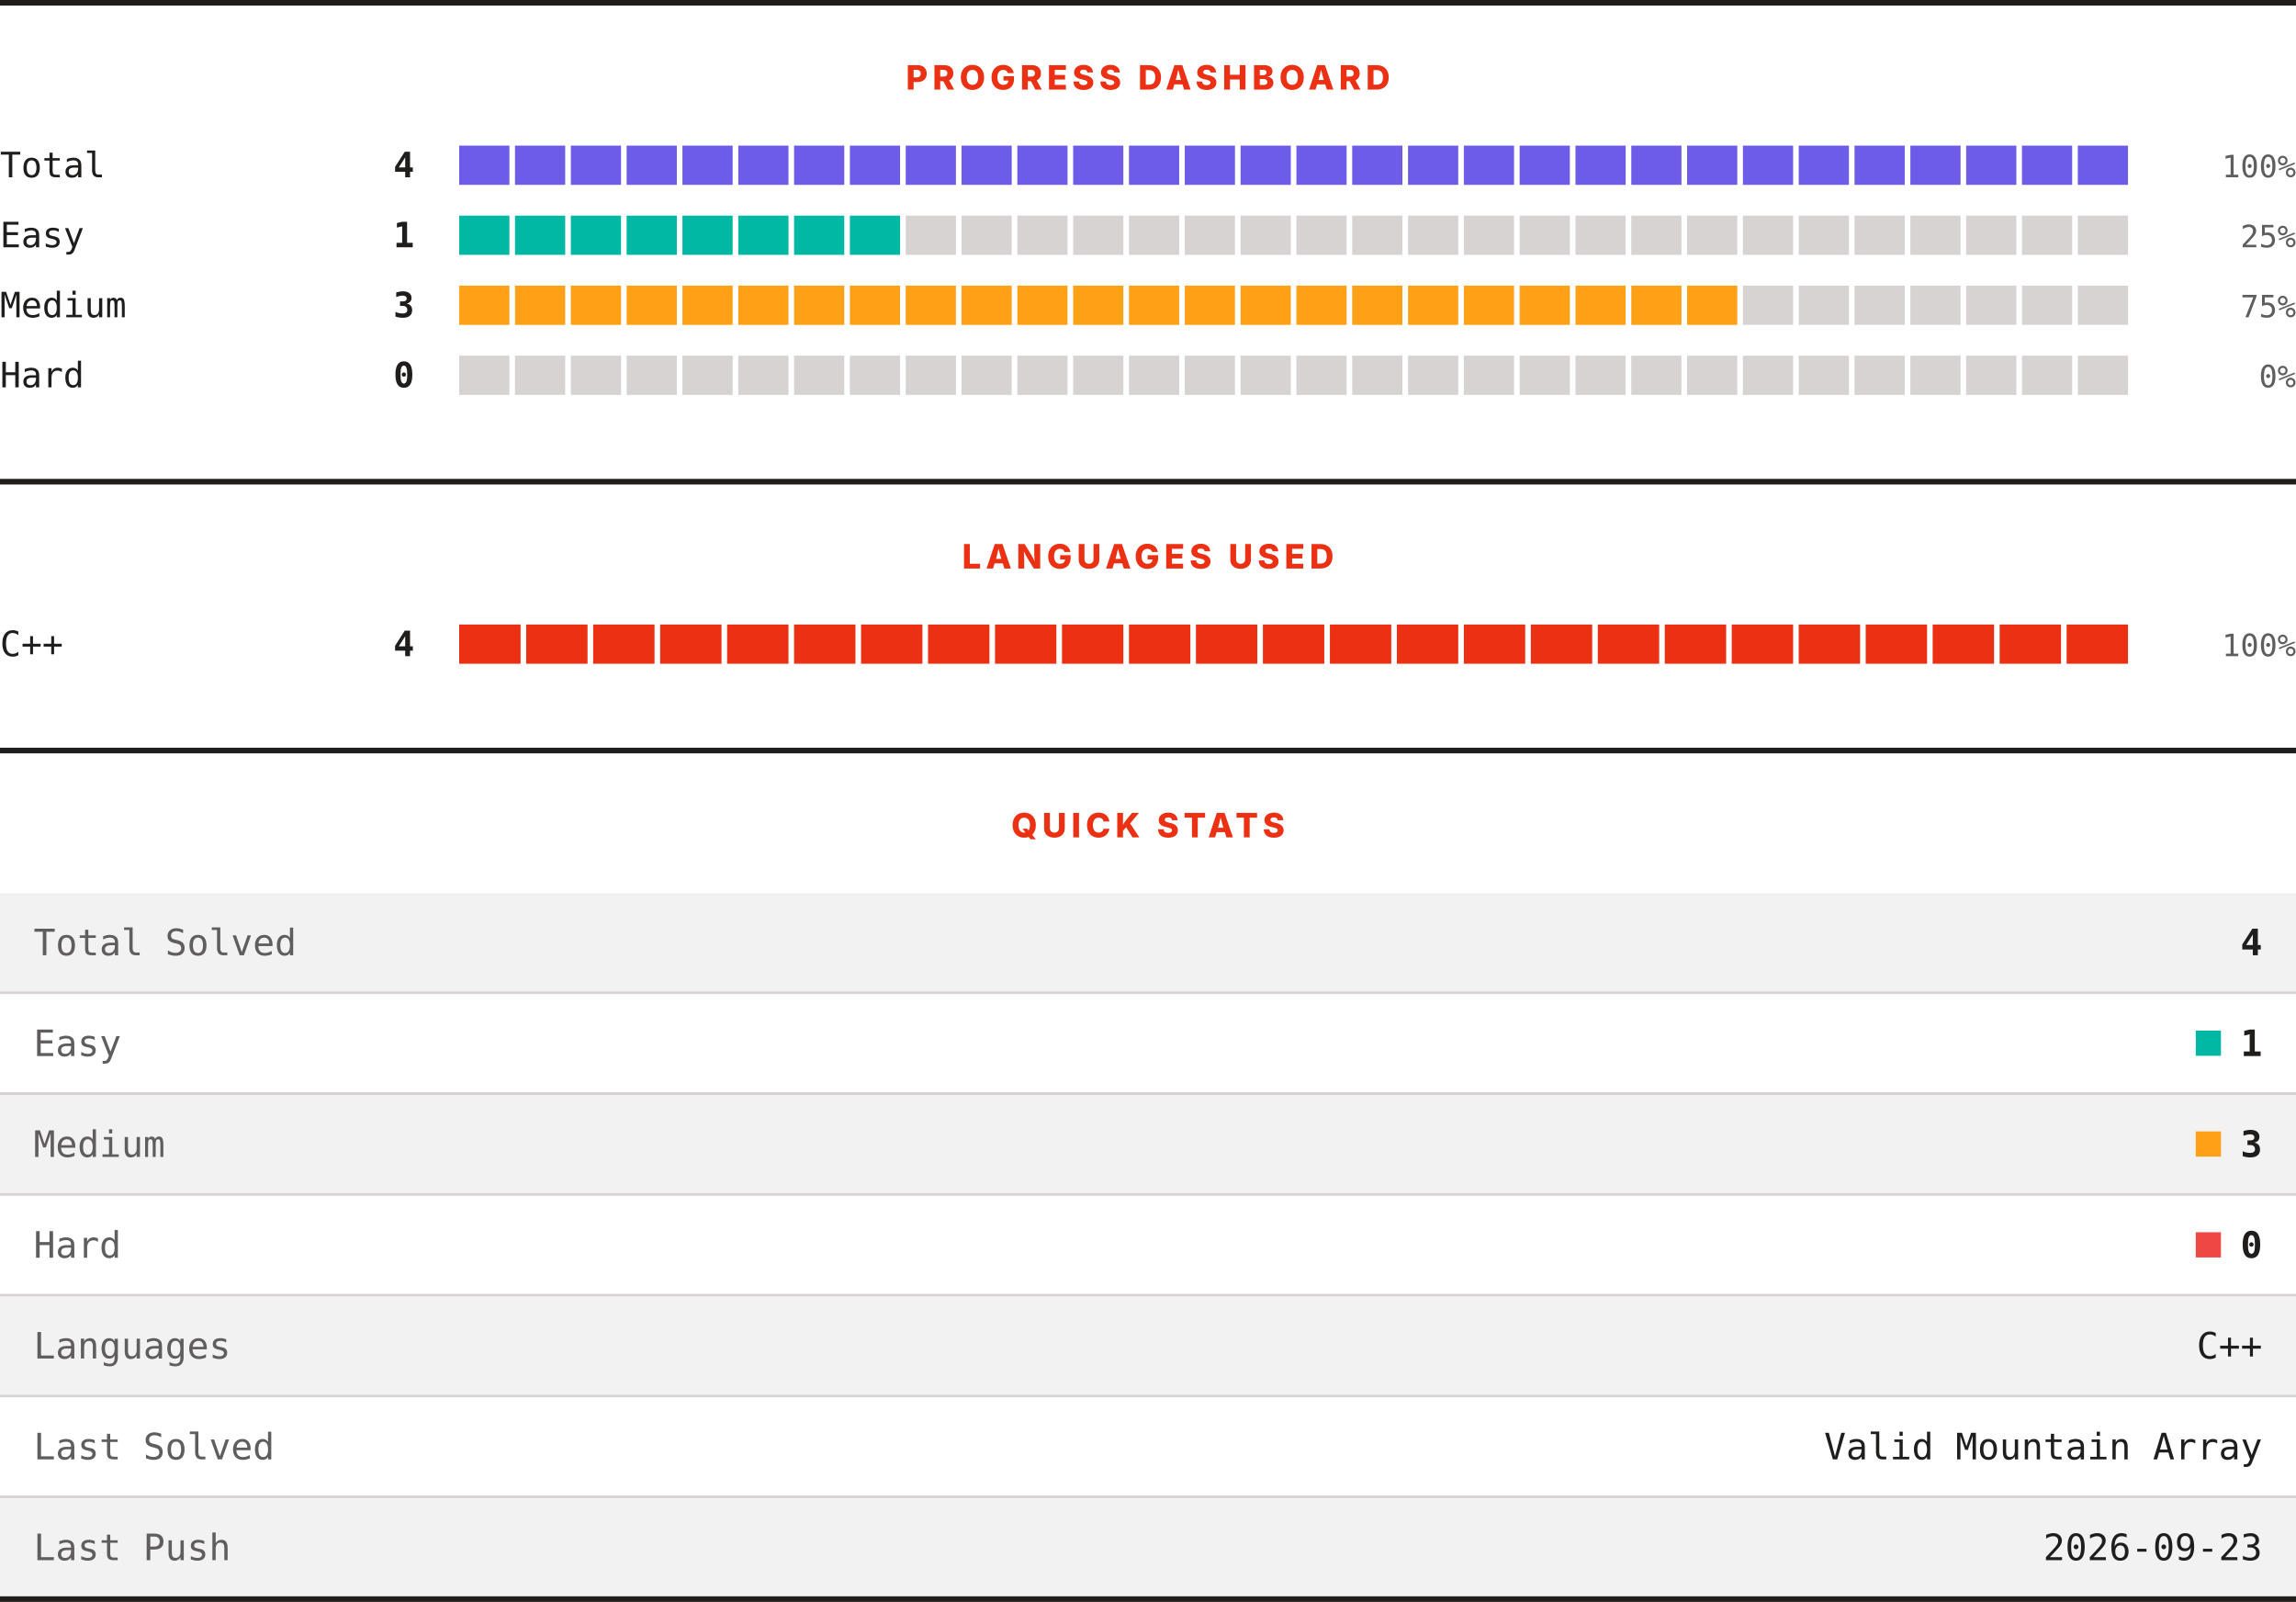
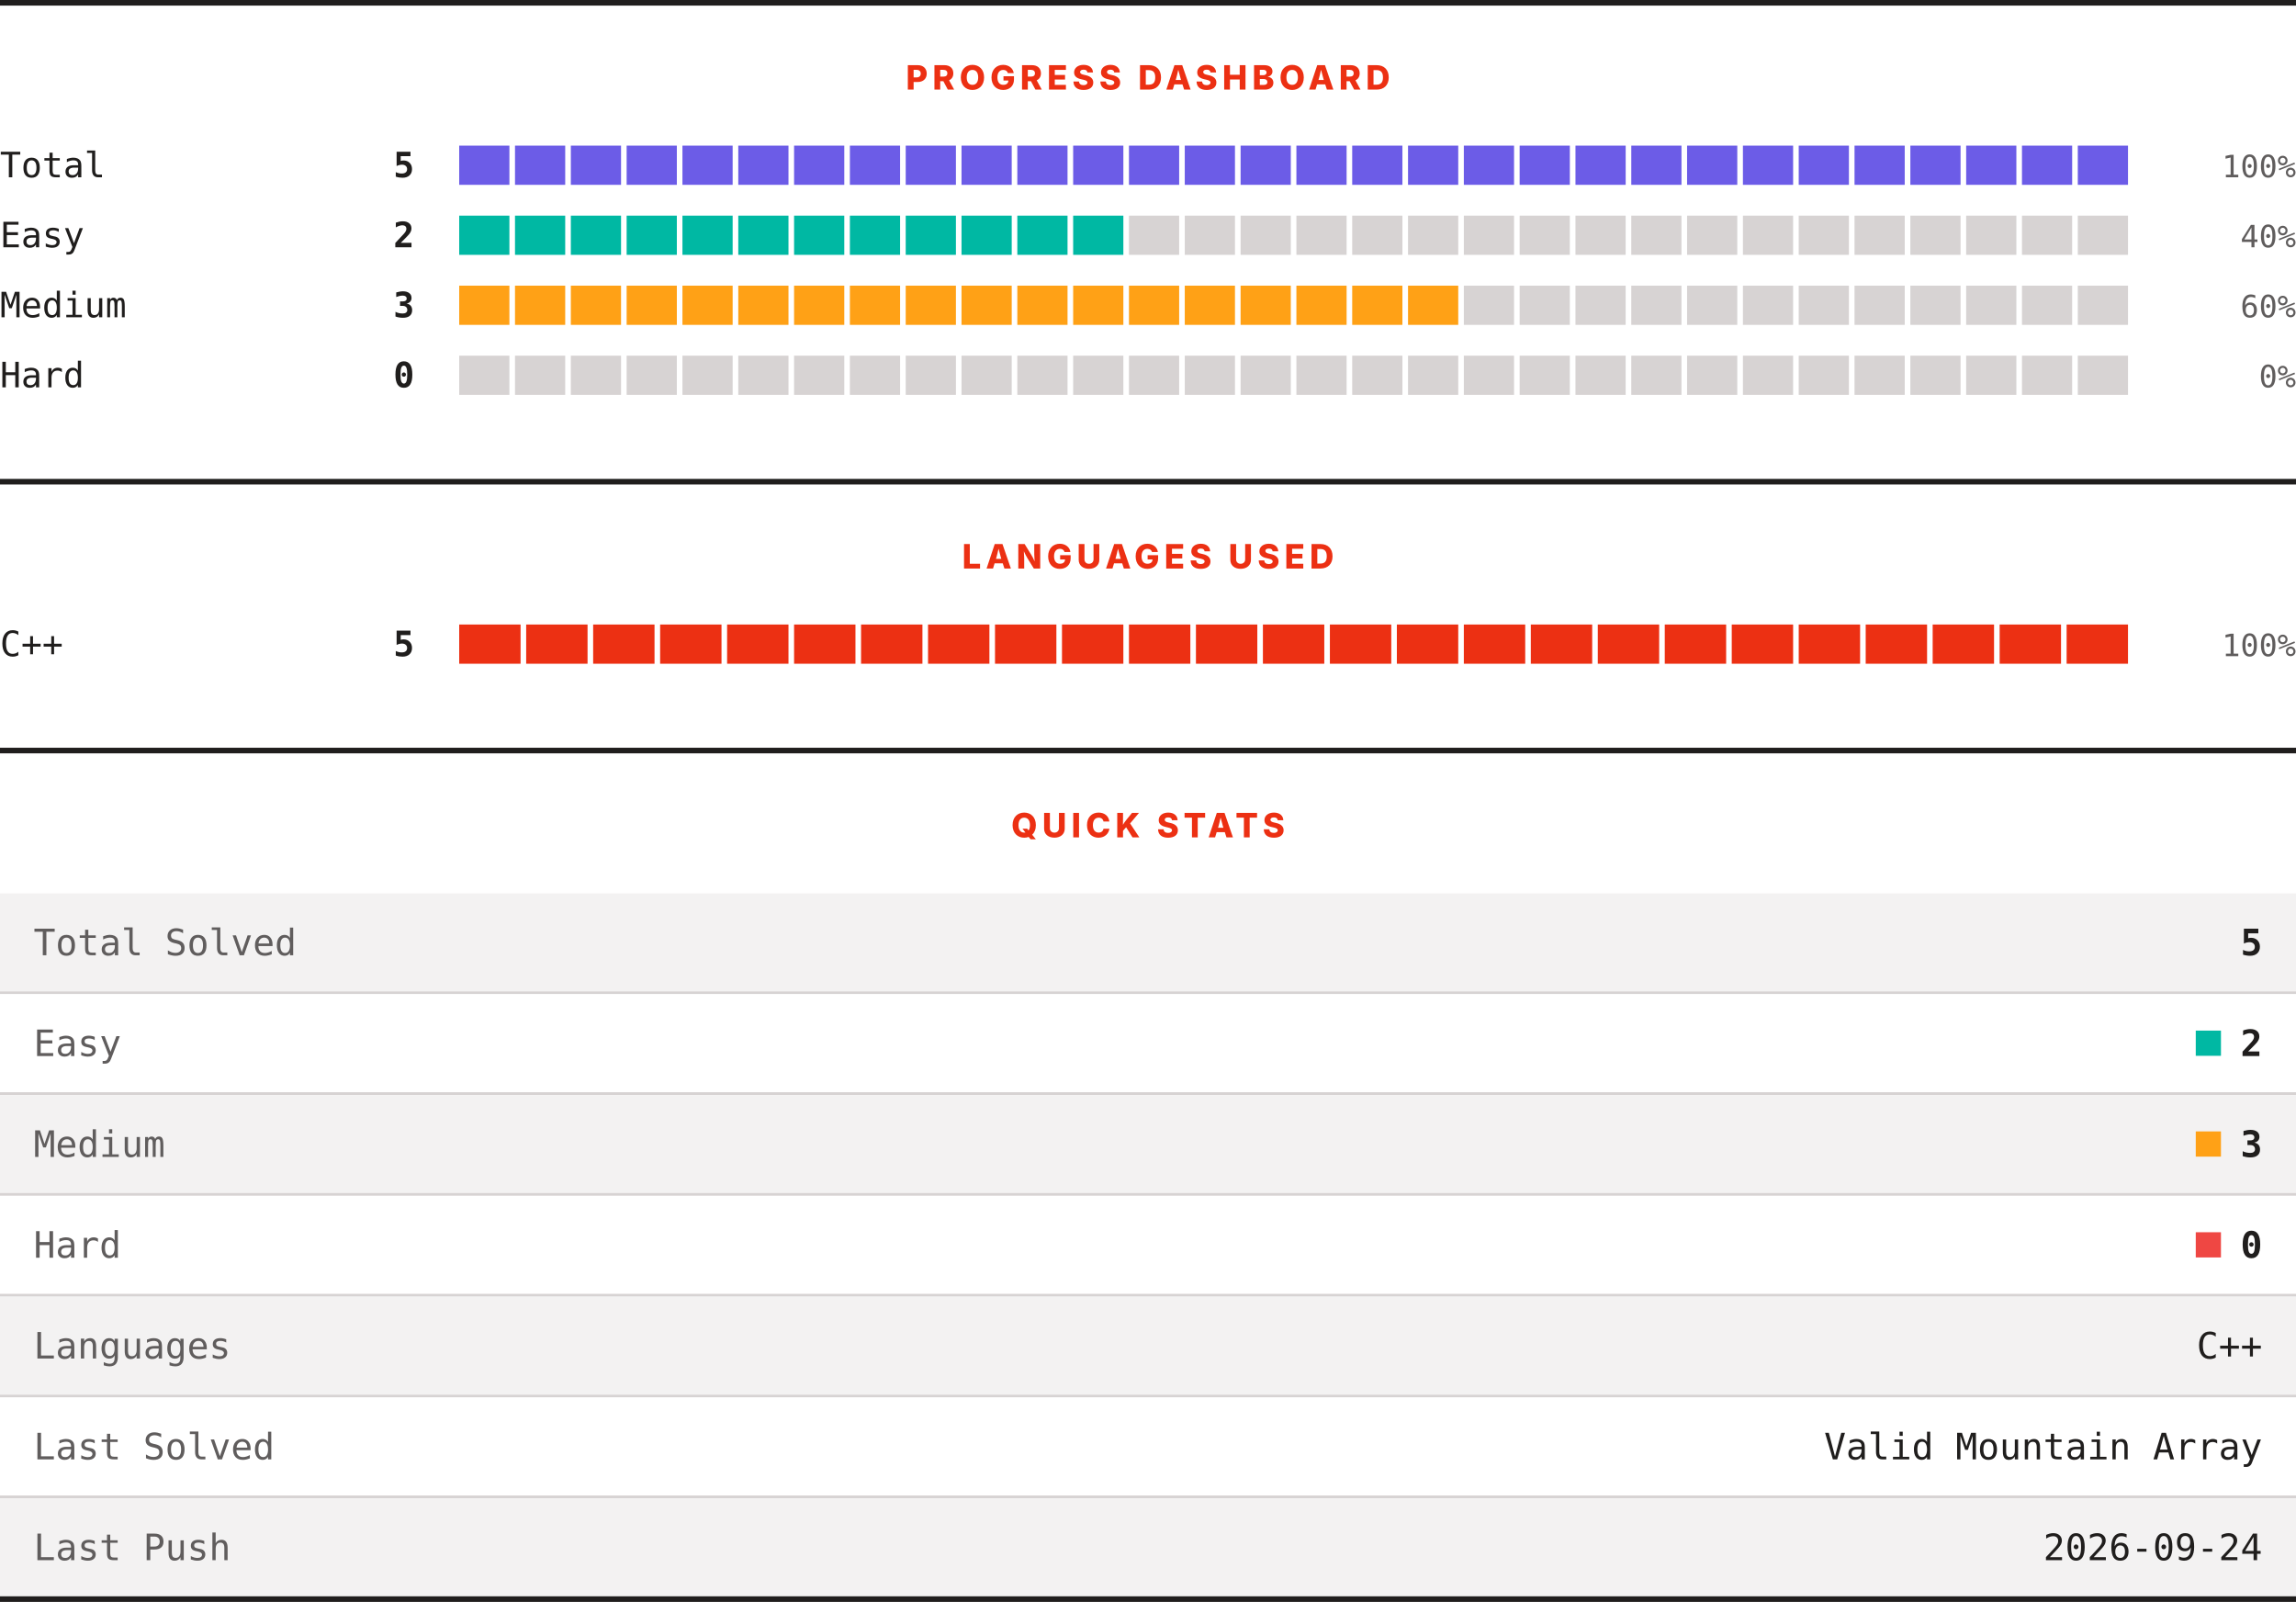
<svg xmlns="http://www.w3.org/2000/svg" width="820" height="572" viewBox="0 0 820 572" role="img" aria-label="LeetCode progress, languages and quick stats">
  <rect width="820" height="572" fill="#ffffff" />
  <rect x="0" y="0" width="820" height="2" fill="#201e1d" />
  <text x="410" y="32" text-anchor="middle" font-family="Archivo, system-ui, -apple-system, Segoe UI, sans-serif" font-size="12" font-weight="800" letter-spacing="1.68" fill="#ec3013">PROGRESS DASHBOARD</text>
  <text x="0" y="63.3" font-family="ui-monospace, SFMono-Regular, Menlo, Consolas, monospace" font-size="12.5" fill="#201e1d">Total</text>
-   <text x="148" y="63.3" text-anchor="end" font-family="ui-monospace, SFMono-Regular, Menlo, Consolas, monospace" font-size="12.5" font-weight="700" fill="#201e1d">4</text>
+   <text x="148" y="63.3" text-anchor="end" font-family="ui-monospace, SFMono-Regular, Menlo, Consolas, monospace" font-size="12.5" font-weight="700" fill="#201e1d">5</text>
  <rect x="164.00" y="52" width="17.93" height="14" fill="#6c5ce7" />
  <rect x="183.93" y="52" width="17.93" height="14" fill="#6c5ce7" />
  <rect x="203.87" y="52" width="17.93" height="14" fill="#6c5ce7" />
  <rect x="223.80" y="52" width="17.93" height="14" fill="#6c5ce7" />
  <rect x="243.73" y="52" width="17.93" height="14" fill="#6c5ce7" />
  <rect x="263.67" y="52" width="17.93" height="14" fill="#6c5ce7" />
  <rect x="283.60" y="52" width="17.93" height="14" fill="#6c5ce7" />
  <rect x="303.53" y="52" width="17.93" height="14" fill="#6c5ce7" />
  <rect x="323.47" y="52" width="17.93" height="14" fill="#6c5ce7" />
  <rect x="343.40" y="52" width="17.93" height="14" fill="#6c5ce7" />
  <rect x="363.33" y="52" width="17.93" height="14" fill="#6c5ce7" />
  <rect x="383.27" y="52" width="17.93" height="14" fill="#6c5ce7" />
  <rect x="403.20" y="52" width="17.93" height="14" fill="#6c5ce7" />
  <rect x="423.13" y="52" width="17.93" height="14" fill="#6c5ce7" />
  <rect x="443.07" y="52" width="17.93" height="14" fill="#6c5ce7" />
  <rect x="463.00" y="52" width="17.93" height="14" fill="#6c5ce7" />
  <rect x="482.93" y="52" width="17.93" height="14" fill="#6c5ce7" />
  <rect x="502.87" y="52" width="17.93" height="14" fill="#6c5ce7" />
  <rect x="522.80" y="52" width="17.93" height="14" fill="#6c5ce7" />
  <rect x="542.73" y="52" width="17.93" height="14" fill="#6c5ce7" />
  <rect x="562.67" y="52" width="17.93" height="14" fill="#6c5ce7" />
  <rect x="582.60" y="52" width="17.93" height="14" fill="#6c5ce7" />
  <rect x="602.53" y="52" width="17.93" height="14" fill="#6c5ce7" />
  <rect x="622.47" y="52" width="17.93" height="14" fill="#6c5ce7" />
  <rect x="642.40" y="52" width="17.93" height="14" fill="#6c5ce7" />
  <rect x="662.33" y="52" width="17.93" height="14" fill="#6c5ce7" />
  <rect x="682.27" y="52" width="17.93" height="14" fill="#6c5ce7" />
  <rect x="702.20" y="52" width="17.93" height="14" fill="#6c5ce7" />
  <rect x="722.13" y="52" width="17.93" height="14" fill="#6c5ce7" />
  <rect x="742.07" y="52" width="17.93" height="14" fill="#6c5ce7" />
  <text x="820" y="63.3" text-anchor="end" font-family="ui-monospace, SFMono-Regular, Menlo, Consolas, monospace" font-size="11" fill="#605d5d">100%</text>
  <text x="0" y="88.3" font-family="ui-monospace, SFMono-Regular, Menlo, Consolas, monospace" font-size="12.5" fill="#201e1d">Easy</text>
-   <text x="148" y="88.3" text-anchor="end" font-family="ui-monospace, SFMono-Regular, Menlo, Consolas, monospace" font-size="12.5" font-weight="700" fill="#201e1d">1</text>
+   <text x="148" y="88.3" text-anchor="end" font-family="ui-monospace, SFMono-Regular, Menlo, Consolas, monospace" font-size="12.5" font-weight="700" fill="#201e1d">2</text>
  <rect x="164.00" y="77" width="17.93" height="14" fill="#00b8a3" />
  <rect x="183.93" y="77" width="17.93" height="14" fill="#00b8a3" />
  <rect x="203.87" y="77" width="17.93" height="14" fill="#00b8a3" />
  <rect x="223.80" y="77" width="17.93" height="14" fill="#00b8a3" />
  <rect x="243.73" y="77" width="17.93" height="14" fill="#00b8a3" />
  <rect x="263.67" y="77" width="17.93" height="14" fill="#00b8a3" />
  <rect x="283.60" y="77" width="17.93" height="14" fill="#00b8a3" />
  <rect x="303.53" y="77" width="17.93" height="14" fill="#00b8a3" />
-   <rect x="323.47" y="77" width="17.93" height="14" fill="#d7d3d3" />
-   <rect x="343.40" y="77" width="17.93" height="14" fill="#d7d3d3" />
-   <rect x="363.33" y="77" width="17.93" height="14" fill="#d7d3d3" />
-   <rect x="383.27" y="77" width="17.93" height="14" fill="#d7d3d3" />
+   <rect x="323.47" y="77" width="17.93" height="14" fill="#00b8a3" />
+   <rect x="343.40" y="77" width="17.93" height="14" fill="#00b8a3" />
+   <rect x="363.33" y="77" width="17.93" height="14" fill="#00b8a3" />
+   <rect x="383.27" y="77" width="17.93" height="14" fill="#00b8a3" />
  <rect x="403.20" y="77" width="17.93" height="14" fill="#d7d3d3" />
  <rect x="423.13" y="77" width="17.93" height="14" fill="#d7d3d3" />
  <rect x="443.07" y="77" width="17.93" height="14" fill="#d7d3d3" />
  <rect x="463.00" y="77" width="17.93" height="14" fill="#d7d3d3" />
  <rect x="482.93" y="77" width="17.93" height="14" fill="#d7d3d3" />
  <rect x="502.87" y="77" width="17.93" height="14" fill="#d7d3d3" />
  <rect x="522.80" y="77" width="17.93" height="14" fill="#d7d3d3" />
  <rect x="542.73" y="77" width="17.93" height="14" fill="#d7d3d3" />
  <rect x="562.67" y="77" width="17.93" height="14" fill="#d7d3d3" />
  <rect x="582.60" y="77" width="17.93" height="14" fill="#d7d3d3" />
  <rect x="602.53" y="77" width="17.93" height="14" fill="#d7d3d3" />
  <rect x="622.47" y="77" width="17.93" height="14" fill="#d7d3d3" />
  <rect x="642.40" y="77" width="17.93" height="14" fill="#d7d3d3" />
  <rect x="662.33" y="77" width="17.93" height="14" fill="#d7d3d3" />
  <rect x="682.27" y="77" width="17.93" height="14" fill="#d7d3d3" />
  <rect x="702.20" y="77" width="17.93" height="14" fill="#d7d3d3" />
  <rect x="722.13" y="77" width="17.93" height="14" fill="#d7d3d3" />
  <rect x="742.07" y="77" width="17.93" height="14" fill="#d7d3d3" />
-   <text x="820" y="88.3" text-anchor="end" font-family="ui-monospace, SFMono-Regular, Menlo, Consolas, monospace" font-size="11" fill="#605d5d">25%</text>
+   <text x="820" y="88.3" text-anchor="end" font-family="ui-monospace, SFMono-Regular, Menlo, Consolas, monospace" font-size="11" fill="#605d5d">40%</text>
  <text x="0" y="113.3" font-family="ui-monospace, SFMono-Regular, Menlo, Consolas, monospace" font-size="12.5" fill="#201e1d">Medium</text>
  <text x="148" y="113.3" text-anchor="end" font-family="ui-monospace, SFMono-Regular, Menlo, Consolas, monospace" font-size="12.5" font-weight="700" fill="#201e1d">3</text>
  <rect x="164.00" y="102" width="17.93" height="14" fill="#ffa116" />
  <rect x="183.93" y="102" width="17.93" height="14" fill="#ffa116" />
  <rect x="203.87" y="102" width="17.93" height="14" fill="#ffa116" />
  <rect x="223.80" y="102" width="17.93" height="14" fill="#ffa116" />
  <rect x="243.73" y="102" width="17.93" height="14" fill="#ffa116" />
  <rect x="263.67" y="102" width="17.93" height="14" fill="#ffa116" />
  <rect x="283.60" y="102" width="17.93" height="14" fill="#ffa116" />
  <rect x="303.53" y="102" width="17.93" height="14" fill="#ffa116" />
  <rect x="323.47" y="102" width="17.93" height="14" fill="#ffa116" />
  <rect x="343.40" y="102" width="17.93" height="14" fill="#ffa116" />
  <rect x="363.33" y="102" width="17.93" height="14" fill="#ffa116" />
  <rect x="383.27" y="102" width="17.93" height="14" fill="#ffa116" />
  <rect x="403.20" y="102" width="17.93" height="14" fill="#ffa116" />
  <rect x="423.13" y="102" width="17.93" height="14" fill="#ffa116" />
  <rect x="443.07" y="102" width="17.93" height="14" fill="#ffa116" />
  <rect x="463.00" y="102" width="17.93" height="14" fill="#ffa116" />
  <rect x="482.93" y="102" width="17.93" height="14" fill="#ffa116" />
  <rect x="502.87" y="102" width="17.93" height="14" fill="#ffa116" />
-   <rect x="522.80" y="102" width="17.93" height="14" fill="#ffa116" />
-   <rect x="542.73" y="102" width="17.93" height="14" fill="#ffa116" />
-   <rect x="562.67" y="102" width="17.93" height="14" fill="#ffa116" />
-   <rect x="582.60" y="102" width="17.93" height="14" fill="#ffa116" />
-   <rect x="602.53" y="102" width="17.93" height="14" fill="#ffa116" />
+   <rect x="522.80" y="102" width="17.93" height="14" fill="#d7d3d3" />
+   <rect x="542.73" y="102" width="17.93" height="14" fill="#d7d3d3" />
+   <rect x="562.67" y="102" width="17.93" height="14" fill="#d7d3d3" />
+   <rect x="582.60" y="102" width="17.93" height="14" fill="#d7d3d3" />
+   <rect x="602.53" y="102" width="17.93" height="14" fill="#d7d3d3" />
  <rect x="622.47" y="102" width="17.93" height="14" fill="#d7d3d3" />
  <rect x="642.40" y="102" width="17.93" height="14" fill="#d7d3d3" />
  <rect x="662.33" y="102" width="17.93" height="14" fill="#d7d3d3" />
  <rect x="682.27" y="102" width="17.93" height="14" fill="#d7d3d3" />
  <rect x="702.20" y="102" width="17.93" height="14" fill="#d7d3d3" />
  <rect x="722.13" y="102" width="17.93" height="14" fill="#d7d3d3" />
  <rect x="742.07" y="102" width="17.93" height="14" fill="#d7d3d3" />
-   <text x="820" y="113.3" text-anchor="end" font-family="ui-monospace, SFMono-Regular, Menlo, Consolas, monospace" font-size="11" fill="#605d5d">75%</text>
+   <text x="820" y="113.3" text-anchor="end" font-family="ui-monospace, SFMono-Regular, Menlo, Consolas, monospace" font-size="11" fill="#605d5d">60%</text>
  <text x="0" y="138.3" font-family="ui-monospace, SFMono-Regular, Menlo, Consolas, monospace" font-size="12.5" fill="#201e1d">Hard</text>
  <text x="148" y="138.3" text-anchor="end" font-family="ui-monospace, SFMono-Regular, Menlo, Consolas, monospace" font-size="12.5" font-weight="700" fill="#201e1d">0</text>
  <rect x="164.00" y="127" width="17.93" height="14" fill="#d7d3d3" />
  <rect x="183.93" y="127" width="17.93" height="14" fill="#d7d3d3" />
  <rect x="203.87" y="127" width="17.93" height="14" fill="#d7d3d3" />
  <rect x="223.80" y="127" width="17.93" height="14" fill="#d7d3d3" />
  <rect x="243.73" y="127" width="17.93" height="14" fill="#d7d3d3" />
  <rect x="263.67" y="127" width="17.93" height="14" fill="#d7d3d3" />
  <rect x="283.60" y="127" width="17.93" height="14" fill="#d7d3d3" />
  <rect x="303.53" y="127" width="17.93" height="14" fill="#d7d3d3" />
  <rect x="323.47" y="127" width="17.93" height="14" fill="#d7d3d3" />
  <rect x="343.40" y="127" width="17.93" height="14" fill="#d7d3d3" />
  <rect x="363.33" y="127" width="17.93" height="14" fill="#d7d3d3" />
  <rect x="383.27" y="127" width="17.93" height="14" fill="#d7d3d3" />
  <rect x="403.20" y="127" width="17.93" height="14" fill="#d7d3d3" />
  <rect x="423.13" y="127" width="17.93" height="14" fill="#d7d3d3" />
  <rect x="443.07" y="127" width="17.93" height="14" fill="#d7d3d3" />
  <rect x="463.00" y="127" width="17.93" height="14" fill="#d7d3d3" />
  <rect x="482.93" y="127" width="17.93" height="14" fill="#d7d3d3" />
  <rect x="502.87" y="127" width="17.93" height="14" fill="#d7d3d3" />
  <rect x="522.80" y="127" width="17.93" height="14" fill="#d7d3d3" />
  <rect x="542.73" y="127" width="17.93" height="14" fill="#d7d3d3" />
  <rect x="562.67" y="127" width="17.93" height="14" fill="#d7d3d3" />
  <rect x="582.60" y="127" width="17.93" height="14" fill="#d7d3d3" />
  <rect x="602.53" y="127" width="17.93" height="14" fill="#d7d3d3" />
  <rect x="622.47" y="127" width="17.93" height="14" fill="#d7d3d3" />
  <rect x="642.40" y="127" width="17.93" height="14" fill="#d7d3d3" />
  <rect x="662.33" y="127" width="17.93" height="14" fill="#d7d3d3" />
  <rect x="682.27" y="127" width="17.93" height="14" fill="#d7d3d3" />
  <rect x="702.20" y="127" width="17.93" height="14" fill="#d7d3d3" />
  <rect x="722.13" y="127" width="17.93" height="14" fill="#d7d3d3" />
  <rect x="742.07" y="127" width="17.93" height="14" fill="#d7d3d3" />
  <text x="820" y="138.3" text-anchor="end" font-family="ui-monospace, SFMono-Regular, Menlo, Consolas, monospace" font-size="11" fill="#605d5d">0%</text>
  <rect x="0" y="171" width="820" height="2" fill="#201e1d" />
  <text x="410" y="203" text-anchor="middle" font-family="Archivo, system-ui, -apple-system, Segoe UI, sans-serif" font-size="12" font-weight="800" letter-spacing="1.68" fill="#ec3013">LANGUAGES USED</text>
  <text x="0" y="234.3" font-family="ui-monospace, SFMono-Regular, Menlo, Consolas, monospace" font-size="12.5" fill="#201e1d">C++</text>
-   <text x="148" y="234.3" text-anchor="end" font-family="ui-monospace, SFMono-Regular, Menlo, Consolas, monospace" font-size="12.5" font-weight="700" fill="#201e1d">4</text>
+   <text x="148" y="234.3" text-anchor="end" font-family="ui-monospace, SFMono-Regular, Menlo, Consolas, monospace" font-size="12.5" font-weight="700" fill="#201e1d">5</text>
  <rect x="164.00" y="223" width="21.92" height="14" fill="#ec3013" />
  <rect x="187.92" y="223" width="21.92" height="14" fill="#ec3013" />
  <rect x="211.84" y="223" width="21.92" height="14" fill="#ec3013" />
  <rect x="235.76" y="223" width="21.92" height="14" fill="#ec3013" />
  <rect x="259.68" y="223" width="21.92" height="14" fill="#ec3013" />
  <rect x="283.60" y="223" width="21.92" height="14" fill="#ec3013" />
  <rect x="307.52" y="223" width="21.92" height="14" fill="#ec3013" />
  <rect x="331.44" y="223" width="21.92" height="14" fill="#ec3013" />
  <rect x="355.36" y="223" width="21.92" height="14" fill="#ec3013" />
  <rect x="379.28" y="223" width="21.92" height="14" fill="#ec3013" />
  <rect x="403.20" y="223" width="21.92" height="14" fill="#ec3013" />
  <rect x="427.12" y="223" width="21.92" height="14" fill="#ec3013" />
  <rect x="451.04" y="223" width="21.92" height="14" fill="#ec3013" />
  <rect x="474.96" y="223" width="21.92" height="14" fill="#ec3013" />
  <rect x="498.88" y="223" width="21.92" height="14" fill="#ec3013" />
  <rect x="522.80" y="223" width="21.92" height="14" fill="#ec3013" />
  <rect x="546.72" y="223" width="21.92" height="14" fill="#ec3013" />
  <rect x="570.64" y="223" width="21.92" height="14" fill="#ec3013" />
  <rect x="594.56" y="223" width="21.92" height="14" fill="#ec3013" />
  <rect x="618.48" y="223" width="21.92" height="14" fill="#ec3013" />
  <rect x="642.40" y="223" width="21.92" height="14" fill="#ec3013" />
  <rect x="666.32" y="223" width="21.92" height="14" fill="#ec3013" />
  <rect x="690.24" y="223" width="21.92" height="14" fill="#ec3013" />
  <rect x="714.16" y="223" width="21.92" height="14" fill="#ec3013" />
  <rect x="738.08" y="223" width="21.92" height="14" fill="#ec3013" />
  <text x="820" y="234.3" text-anchor="end" font-family="ui-monospace, SFMono-Regular, Menlo, Consolas, monospace" font-size="11" fill="#605d5d">100%</text>
  <rect x="0" y="267" width="820" height="2" fill="#201e1d" />
  <text x="410" y="299" text-anchor="middle" font-family="Archivo, system-ui, -apple-system, Segoe UI, sans-serif" font-size="12" font-weight="800" letter-spacing="1.68" fill="#ec3013">QUICK STATS</text>
  <rect x="0" y="319" width="820" height="35" fill="#f3f2f2" />
  <text x="12" y="341.1" font-family="ui-monospace, SFMono-Regular, Menlo, Consolas, monospace" font-size="13" fill="#605d5d">Total Solved</text>
-   <text x="808" y="341.1" text-anchor="end" font-family="ui-monospace, SFMono-Regular, Menlo, Consolas, monospace" font-size="13" font-weight="700" fill="#201e1d">4</text>
+   <text x="808" y="341.1" text-anchor="end" font-family="ui-monospace, SFMono-Regular, Menlo, Consolas, monospace" font-size="13" font-weight="700" fill="#201e1d">5</text>
  <rect x="0" y="354" width="820" height="1" fill="#d7d3d3" />
  <rect x="0" y="355" width="820" height="35" fill="#ffffff" />
  <text x="12" y="377.1" font-family="ui-monospace, SFMono-Regular, Menlo, Consolas, monospace" font-size="13" fill="#605d5d">Easy</text>
  <rect x="784.2" y="368" width="9" height="9" fill="#00b8a3" />
-   <text x="808" y="377.1" text-anchor="end" font-family="ui-monospace, SFMono-Regular, Menlo, Consolas, monospace" font-size="13" font-weight="700" fill="#201e1d">1</text>
+   <text x="808" y="377.1" text-anchor="end" font-family="ui-monospace, SFMono-Regular, Menlo, Consolas, monospace" font-size="13" font-weight="700" fill="#201e1d">2</text>
  <rect x="0" y="390" width="820" height="1" fill="#d7d3d3" />
  <rect x="0" y="391" width="820" height="35" fill="#f3f2f2" />
  <text x="12" y="413.1" font-family="ui-monospace, SFMono-Regular, Menlo, Consolas, monospace" font-size="13" fill="#605d5d">Medium</text>
  <rect x="784.2" y="404" width="9" height="9" fill="#ffa116" />
  <text x="808" y="413.1" text-anchor="end" font-family="ui-monospace, SFMono-Regular, Menlo, Consolas, monospace" font-size="13" font-weight="700" fill="#201e1d">3</text>
  <rect x="0" y="426" width="820" height="1" fill="#d7d3d3" />
  <rect x="0" y="427" width="820" height="35" fill="#ffffff" />
  <text x="12" y="449.1" font-family="ui-monospace, SFMono-Regular, Menlo, Consolas, monospace" font-size="13" fill="#605d5d">Hard</text>
  <rect x="784.2" y="440" width="9" height="9" fill="#ef4743" />
  <text x="808" y="449.1" text-anchor="end" font-family="ui-monospace, SFMono-Regular, Menlo, Consolas, monospace" font-size="13" font-weight="700" fill="#201e1d">0</text>
  <rect x="0" y="462" width="820" height="1" fill="#d7d3d3" />
  <rect x="0" y="463" width="820" height="35" fill="#f3f2f2" />
  <text x="12" y="485.1" font-family="ui-monospace, SFMono-Regular, Menlo, Consolas, monospace" font-size="13" fill="#605d5d">Languages</text>
  <text x="808" y="485.1" text-anchor="end" font-family="ui-monospace, SFMono-Regular, Menlo, Consolas, monospace" font-size="13" fill="#201e1d">C++</text>
  <rect x="0" y="498" width="820" height="1" fill="#d7d3d3" />
  <rect x="0" y="499" width="820" height="35" fill="#ffffff" />
  <text x="12" y="521.1" font-family="ui-monospace, SFMono-Regular, Menlo, Consolas, monospace" font-size="13" fill="#605d5d">Last Solved</text>
  <text x="808" y="521.1" text-anchor="end" font-family="ui-monospace, SFMono-Regular, Menlo, Consolas, monospace" font-size="13" fill="#201e1d">Valid Mountain Array</text>
  <rect x="0" y="534" width="820" height="1" fill="#d7d3d3" />
  <rect x="0" y="535" width="820" height="35" fill="#f3f2f2" />
  <text x="12" y="557.1" font-family="ui-monospace, SFMono-Regular, Menlo, Consolas, monospace" font-size="13" fill="#605d5d">Last Push</text>
-   <text x="808" y="557.1" text-anchor="end" font-family="ui-monospace, SFMono-Regular, Menlo, Consolas, monospace" font-size="13" fill="#201e1d">2026-09-23</text>
+   <text x="808" y="557.1" text-anchor="end" font-family="ui-monospace, SFMono-Regular, Menlo, Consolas, monospace" font-size="13" fill="#201e1d">2026-09-24</text>
  <rect x="0" y="570" width="820" height="2" fill="#201e1d" />
</svg>
